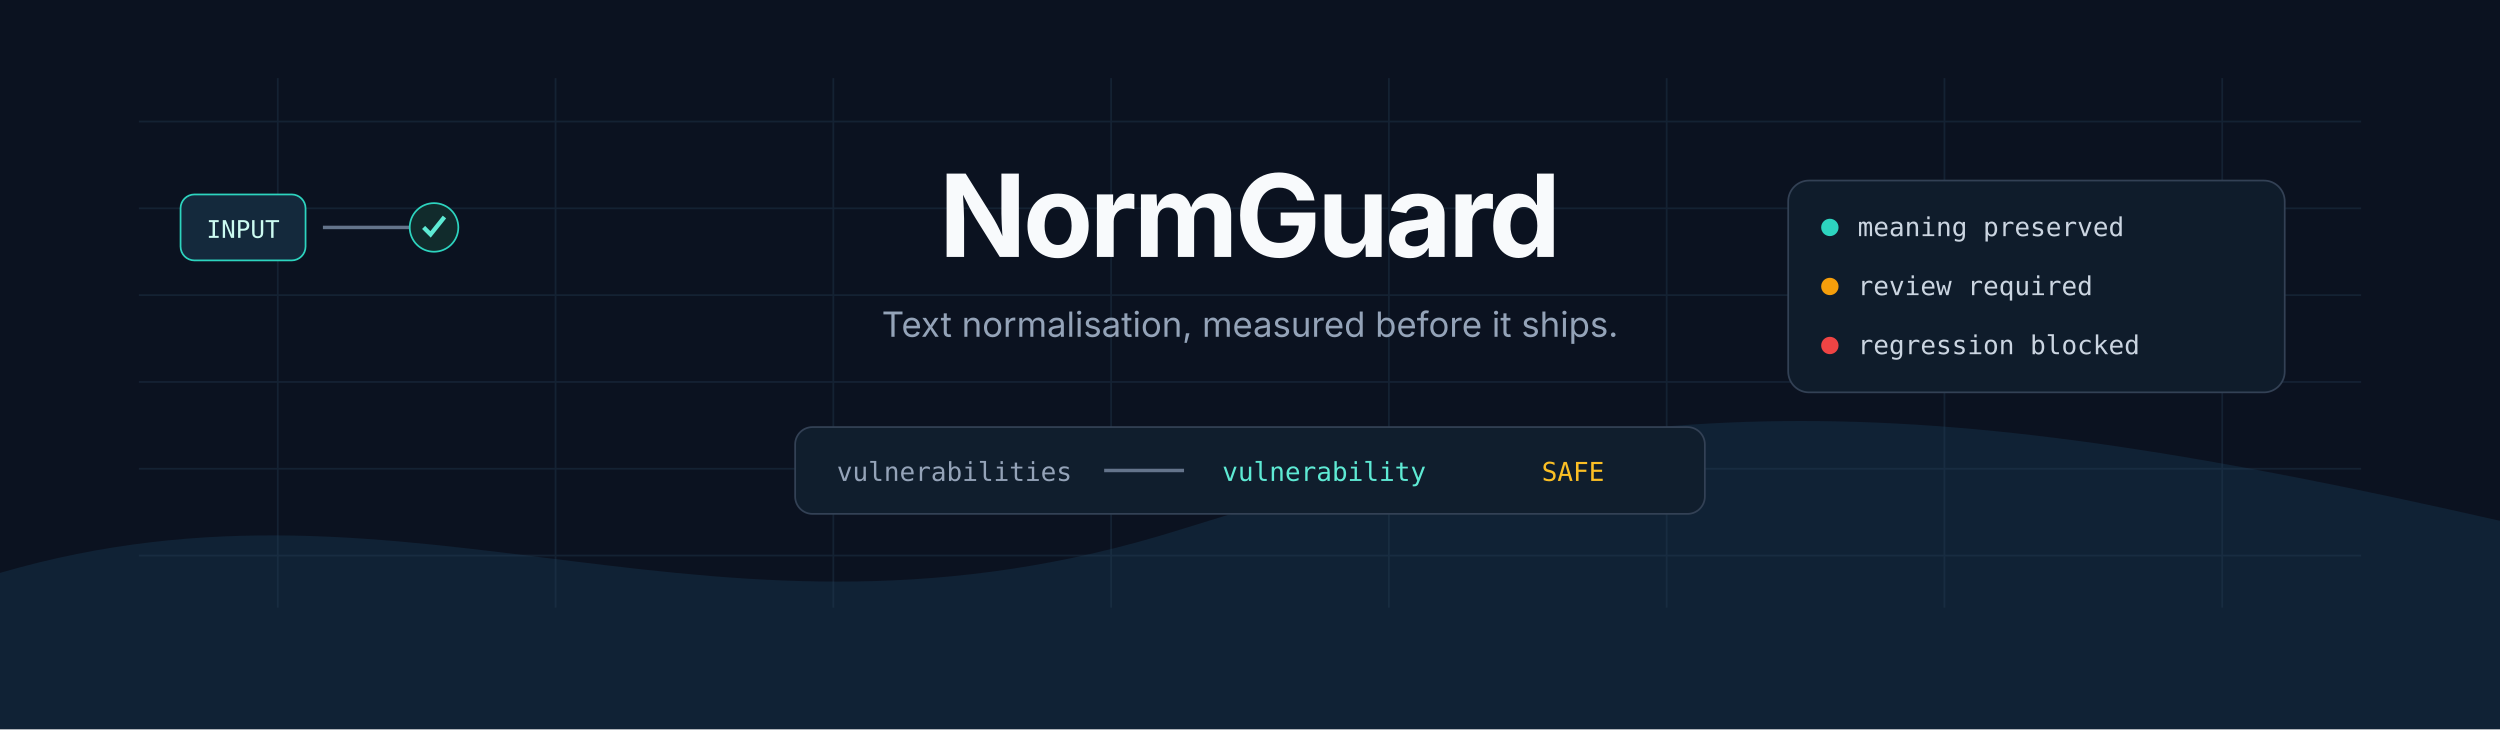
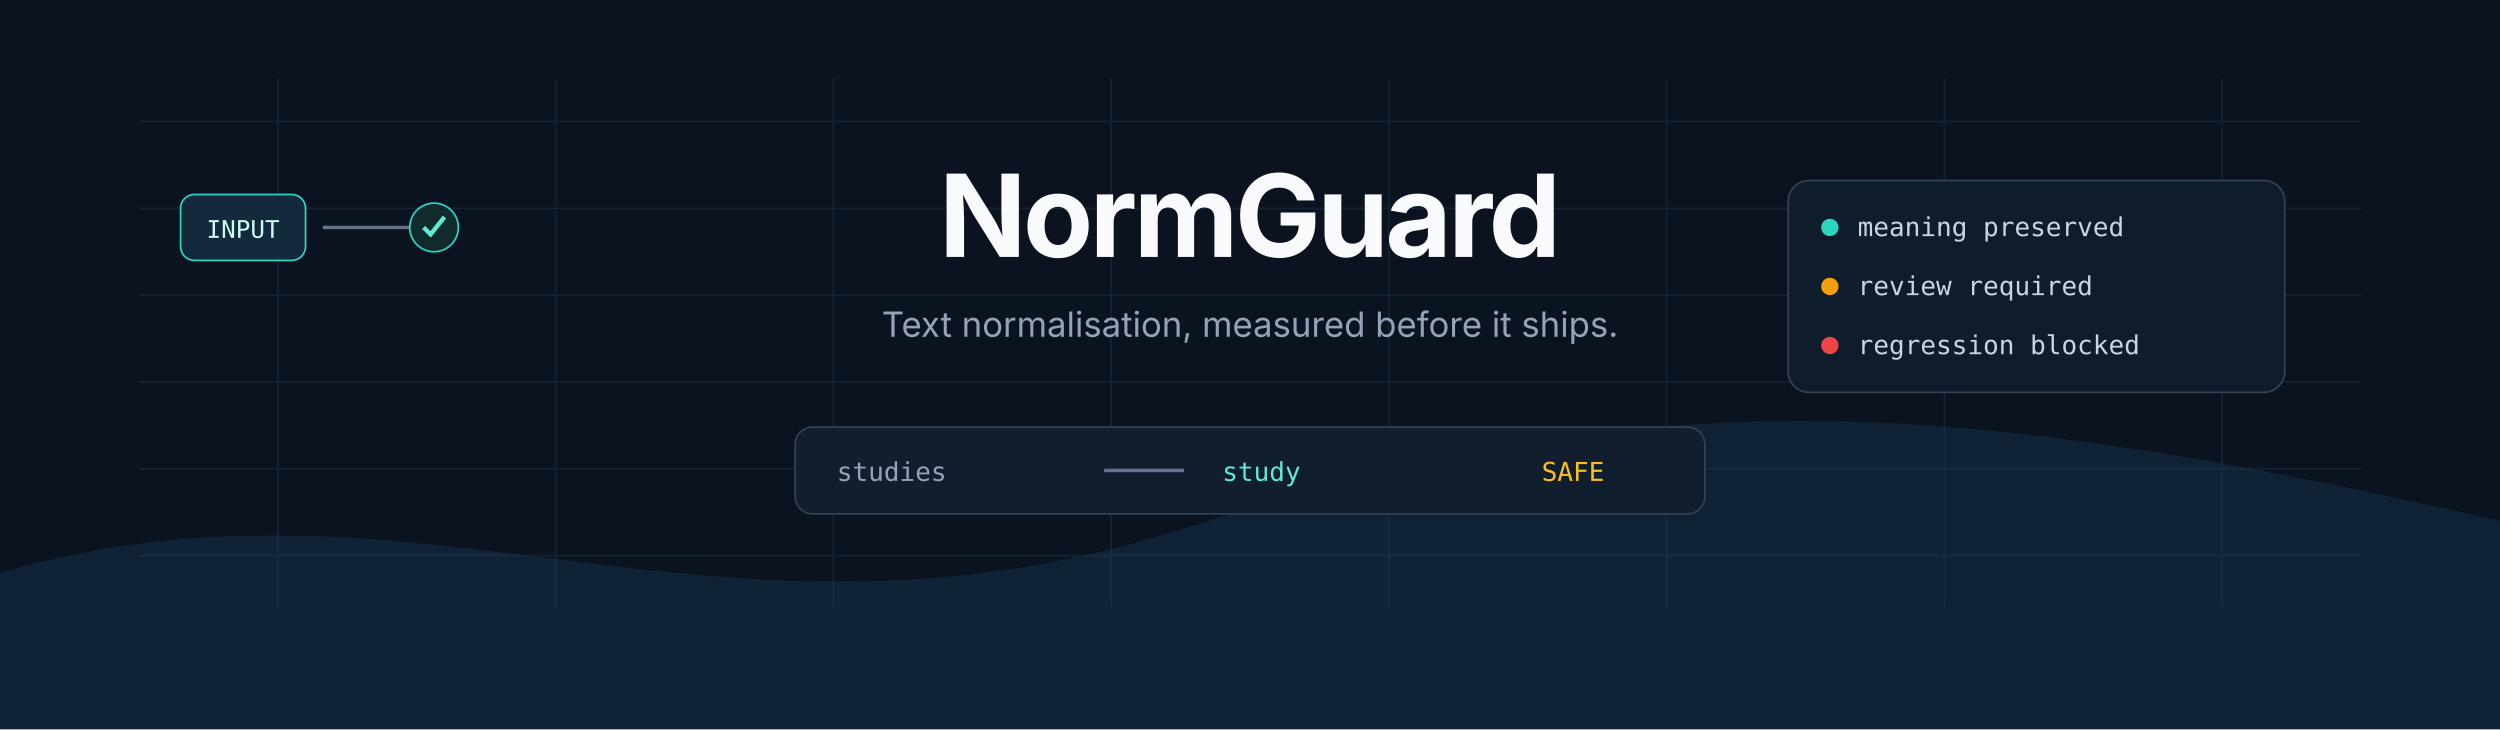
<svg xmlns="http://www.w3.org/2000/svg" width="1440" height="420" viewBox="0 0 1440 420" role="img" aria-labelledby="title desc">
  <rect width="1440" height="420" fill="#0b1220" />
  <path d="M0 330 C240 260 410 390 680 305 S1110 225 1440 300 V420 H0Z" fill="#102235" />
  <g opacity=".34" stroke="#274158" stroke-width="1">
    <path d="M80 70H1360M80 120H1360M80 170H1360M80 220H1360M80 270H1360M80 320H1360" />
    <path d="M160 45V350M320 45V350M480 45V350M640 45V350M800 45V350M960 45V350M1120 45V350M1280 45V350" />
  </g>
  <g transform="translate(104 112)">
    <rect width="72" height="38" rx="8" fill="#14293c" stroke="#2dd4bf" />
    <text x="36" y="25" text-anchor="middle" font-family="ui-monospace, SFMono-Regular, monospace" font-size="14" fill="#ccfbf1">INPUT</text>
    <path d="M82 19H132" stroke="#64748b" stroke-width="2" />
    <circle cx="146" cy="19" r="14" fill="#112b2c" stroke="#2dd4bf" />
    <path d="m140 19 4 4 8-10" fill="none" stroke="#5eead4" stroke-width="2.5" />
  </g>
  <g transform="translate(1030 104)" font-family="ui-monospace, SFMono-Regular, monospace" font-size="15">
    <rect width="286" height="122" rx="12" fill="#0f1c2b" stroke="#334155" />
    <circle cx="24" cy="27" r="5" fill="#2dd4bf" />
    <text x="40" y="32" fill="#cbd5e1">meaning preserved</text>
    <circle cx="24" cy="61" r="5" fill="#f59e0b" />
    <text x="40" y="66" fill="#cbd5e1">review required</text>
    <circle cx="24" cy="95" r="5" fill="#ef4444" />
    <text x="40" y="100" fill="#cbd5e1">regression blocked</text>
  </g>
  <text x="720" y="148" text-anchor="middle" font-family="Inter, ui-sans-serif, system-ui" font-size="66" font-weight="700" fill="#f8fafc" letter-spacing="-2">NormGuard</text>
  <text x="720" y="194" text-anchor="middle" font-family="Inter, ui-sans-serif, system-ui" font-size="20" fill="#94a3b8">Text normalisation, measured before it ships.</text>
  <g transform="translate(458 246)" font-family="ui-monospace, SFMono-Regular, monospace" font-size="15">
    <rect width="524" height="50" rx="10" fill="#101e2d" stroke="#334155" />
-     <text x="24" y="31" fill="#94a3b8">vulnerabilities</text>
+     <text x="24" y="31" fill="#94a3b8">studies</text>
    <path d="M178 25H224" stroke="#64748b" stroke-width="2" />
-     <text x="246" y="31" fill="#5eead4">vulnerability</text>
+     <text x="246" y="31" fill="#5eead4">study</text>
    <text x="430" y="31" fill="#fbbf24">SAFE</text>
  </g>
</svg>
